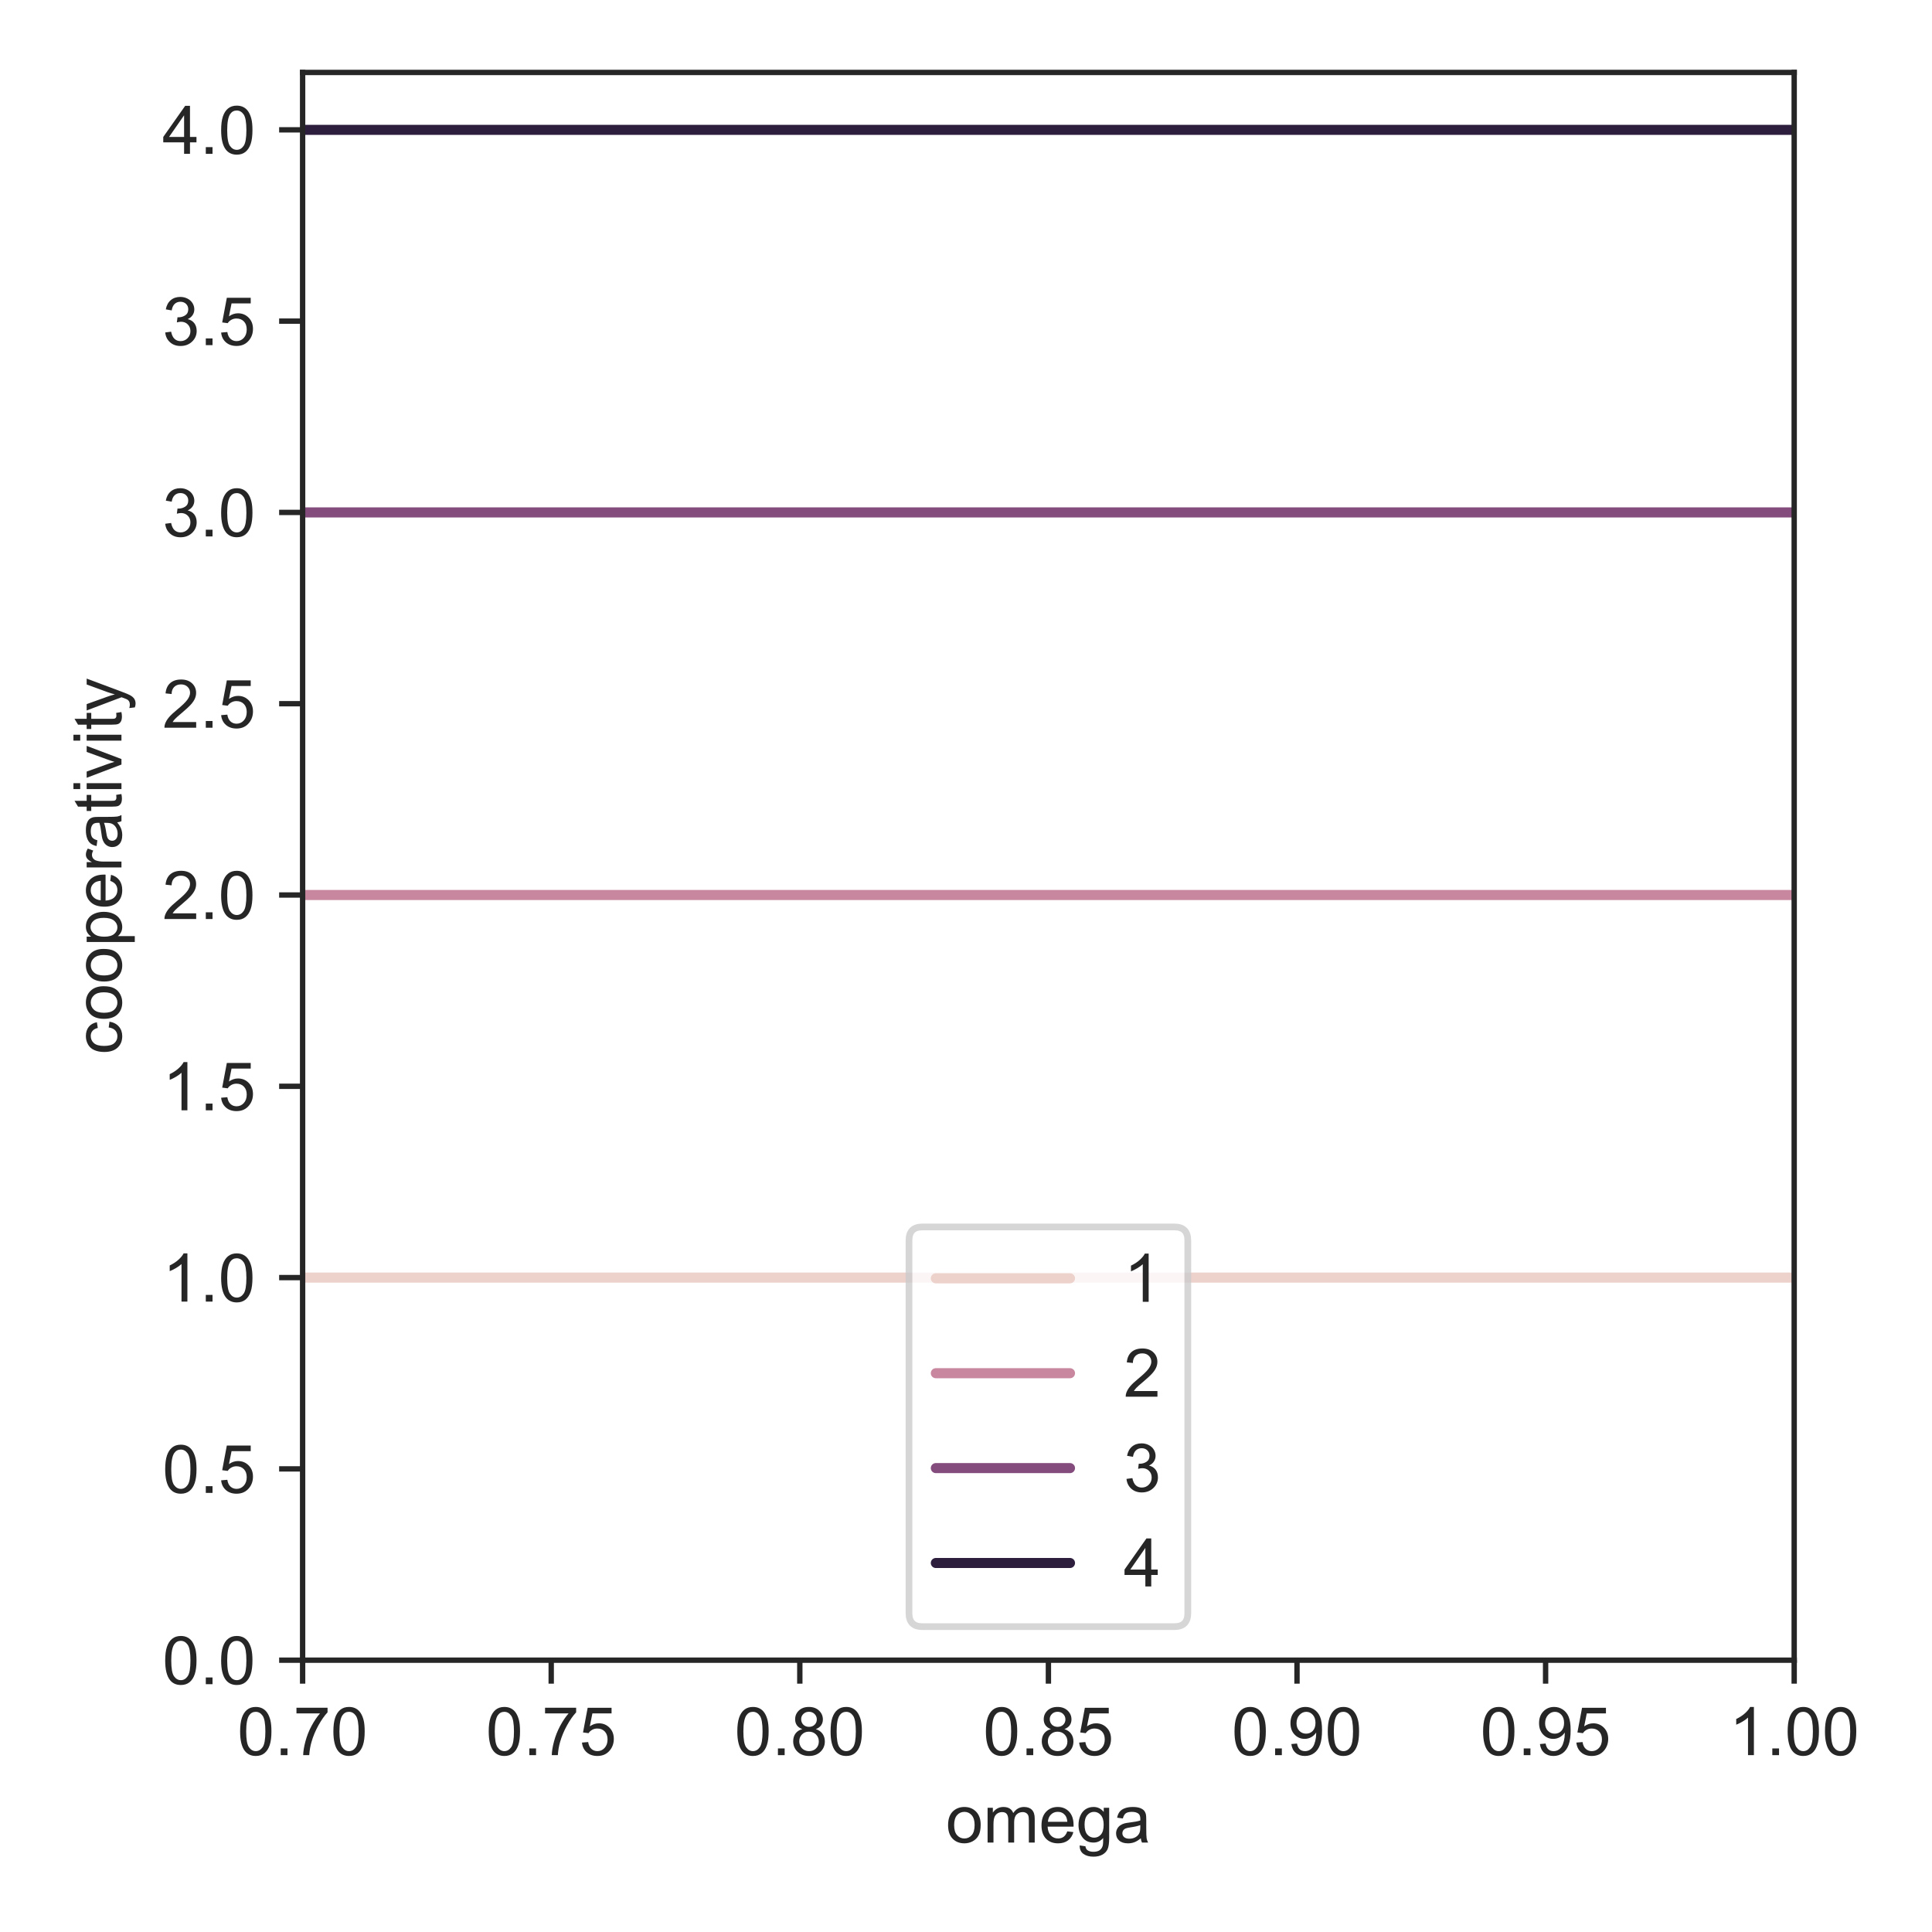
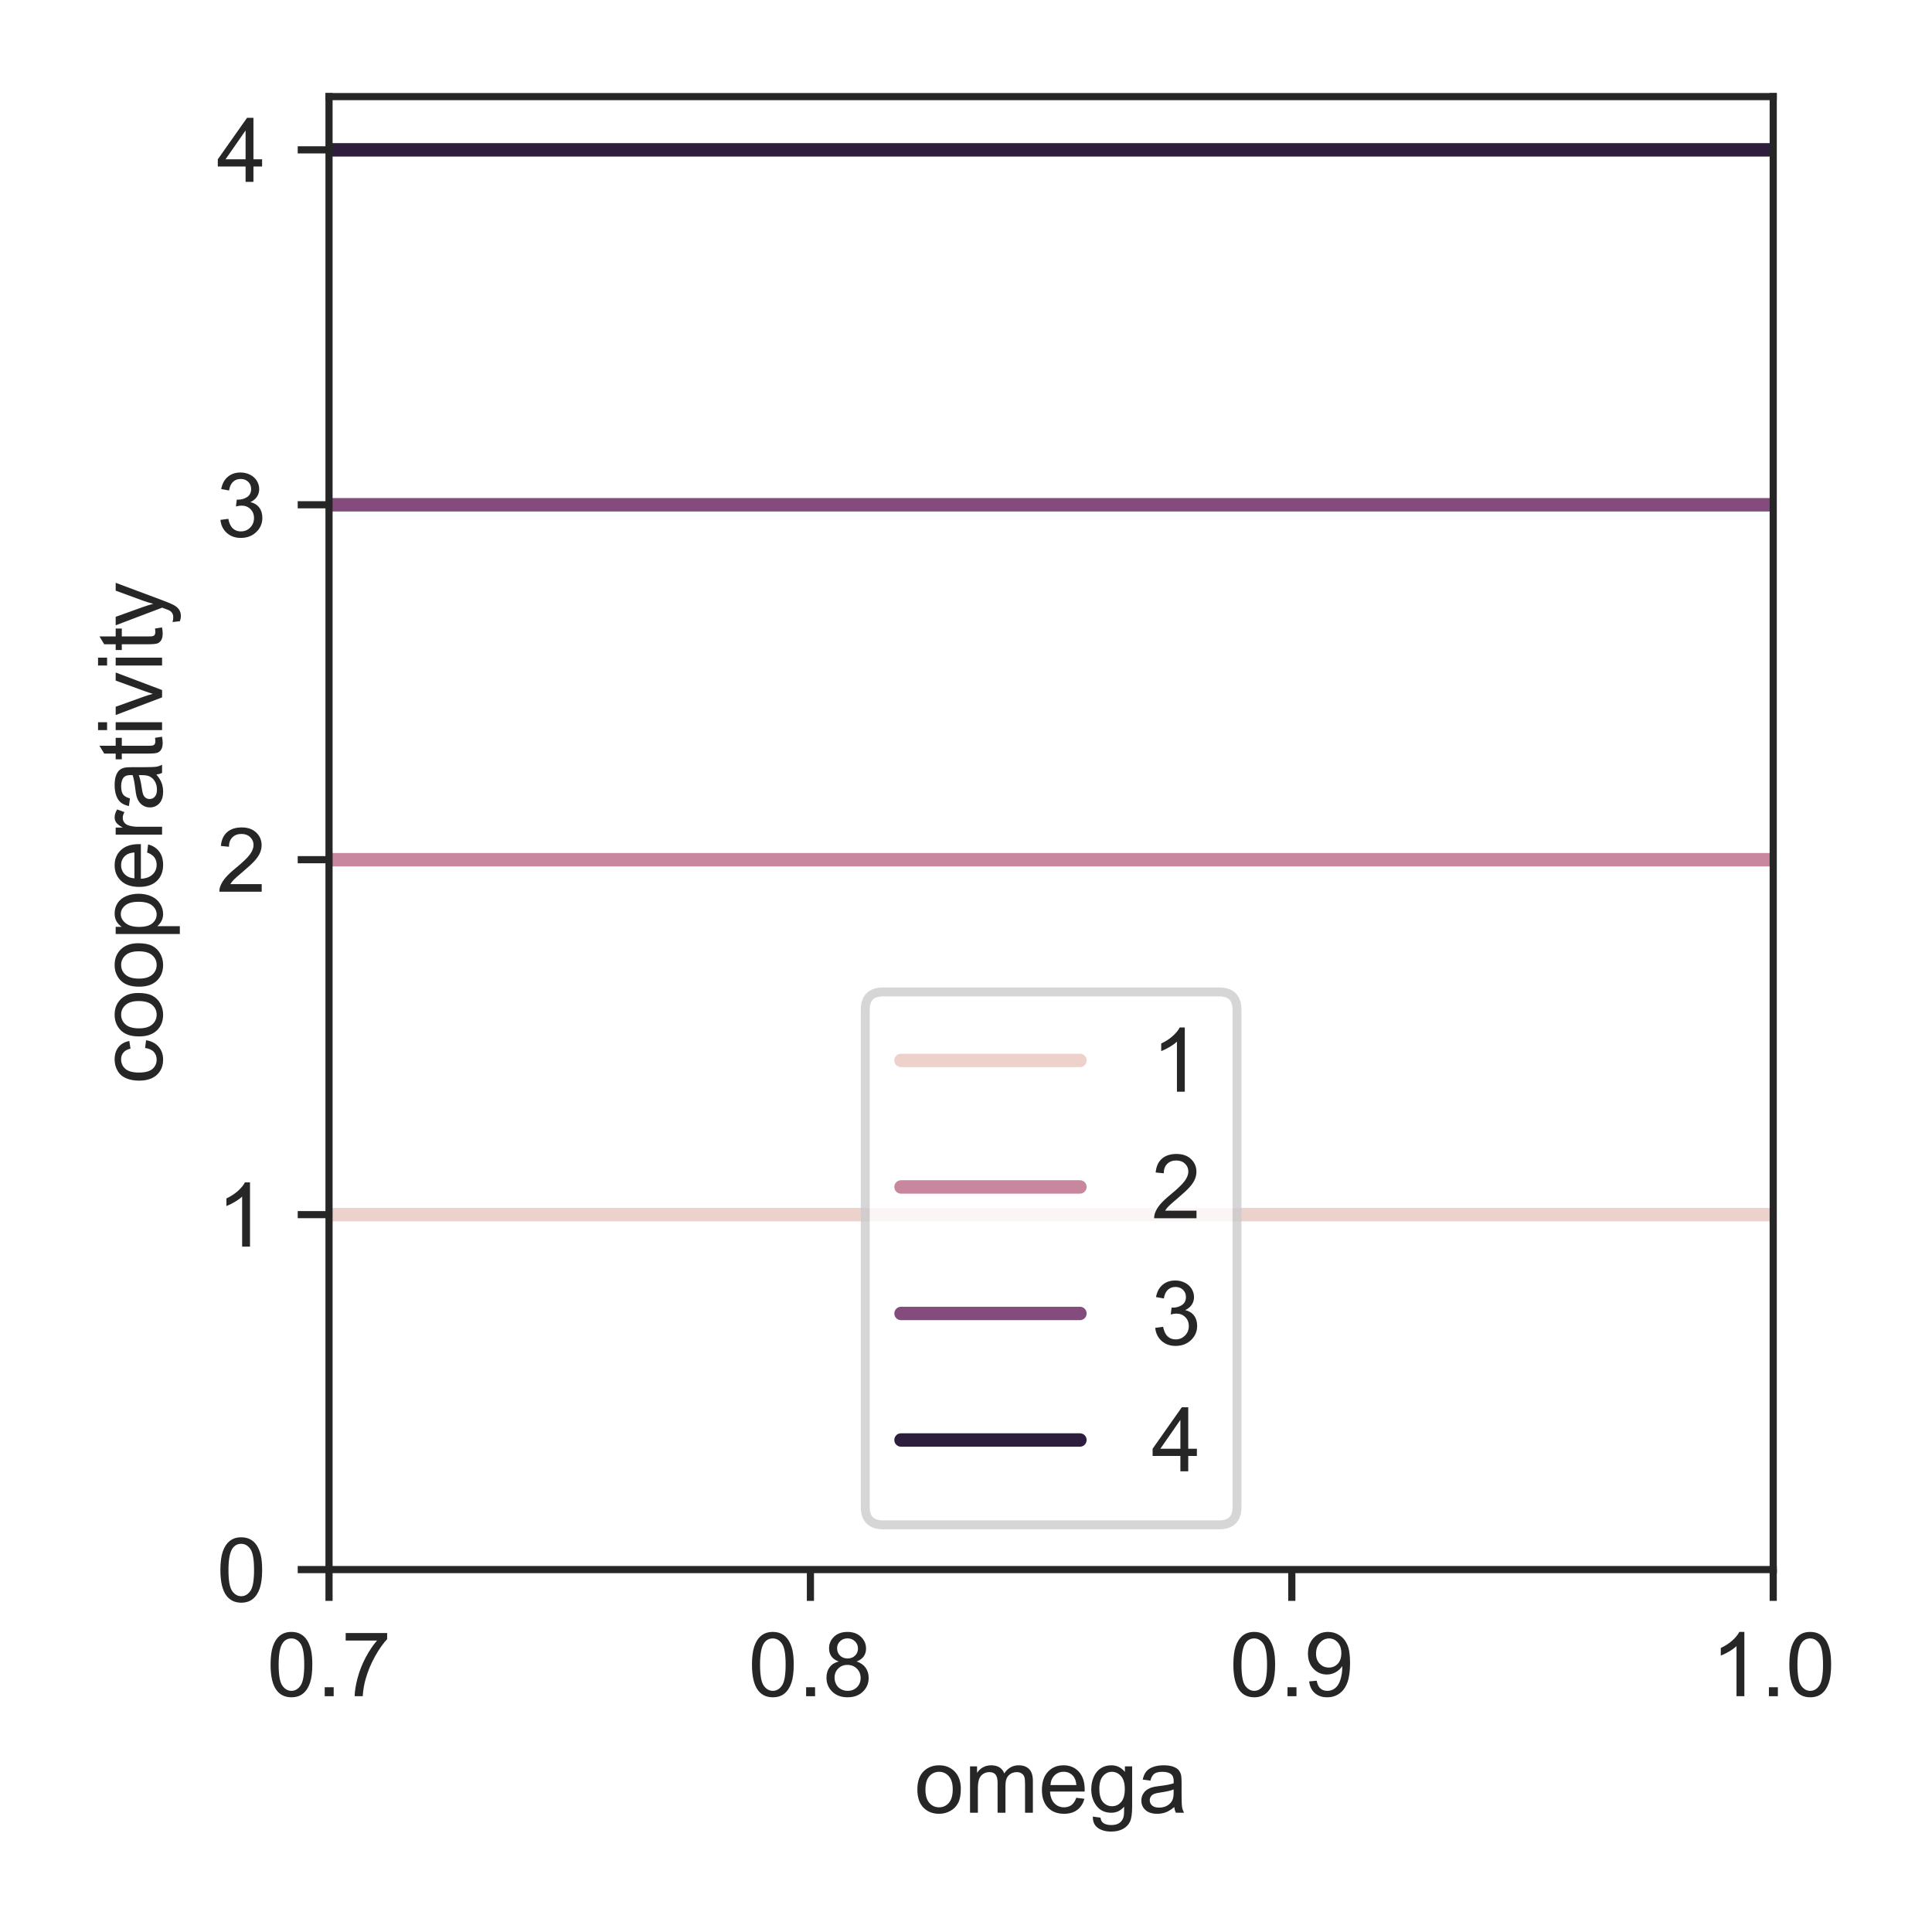
- <svg xmlns="http://www.w3.org/2000/svg" xmlns:xlink="http://www.w3.org/1999/xlink" width="288pt" height="288pt" viewBox="0 0 288 288" version="1.1">
+ <svg xmlns="http://www.w3.org/2000/svg" xmlns:xlink="http://www.w3.org/1999/xlink" width="216pt" height="216pt" viewBox="0 0 216 216" version="1.1">
  <defs>
    <style type="text/css">*{stroke-linejoin: round; stroke-linecap: butt}</style>
  </defs>
  <g id="figure_1">
    <g id="patch_1">
-       <path d="M 0 288  L 288 288  L 288 0  L 0 0  z " style="fill: #ffffff" />
+       <path d="M 0 216  L 216 216  L 216 0  L 0 0  z " style="fill: #ffffff" />
    </g>
    <g id="axes_1">
      <g id="patch_2">
-         <path d="M 45.11 247.48  L 267.457 247.48  L 267.457 10.8  L 45.11 10.8  z " style="fill: #ffffff" />
+         <path d="M 36.785 175.48  L 198.248 175.48  L 198.248 10.8  L 36.785 10.8  z " style="fill: #ffffff" />
      </g>
      <g id="matplotlib.axis_1">
        <g id="xtick_1">
          <g id="line2d_1">
            <defs>
-               <path id="mf41dd7c2b3" d="M 0 0  L 0 3.5  " style="stroke: #262626; stroke-width: 0.8" />
-             </defs>
-             <g>
-               <use xlink:href="#mf41dd7c2b3" x="45.11" y="247.48" style="fill: #262626; stroke: #262626; stroke-width: 0.8" />
+               <path id="m4bfae3a293" d="M 0 0  L 0 3.5  " style="stroke: #262626; stroke-width: 0.8" />
+             </defs>
+             <g>
+               <use xlink:href="#m4bfae3a293" x="36.785" y="175.48" style="fill: #262626; stroke: #262626; stroke-width: 0.8" />
            </g>
          </g>
          <g id="text_1">
-             <g style="fill: #262626" transform="translate(35.37953 261.6378)scale(0.1 -0.1)">
+             <g style="fill: #262626" transform="translate(29.835 189.6378)scale(0.1 -0.1)">
              <defs>
                <path id="ArialMT-30" d="M 266 2259  Q 266 3072 433 3567  Q 600 4063 929 4331  Q 1259 4600 1759 4600  Q 2128 4600 2406 4451  Q 2684 4303 2865 4023  Q 3047 3744 3150 3342  Q 3253 2941 3253 2259  Q 3253 1453 3087 958  Q 2922 463 2592 192  Q 2263 -78 1759 -78  Q 1097 -78 719 397  Q 266 969 266 2259  z M 844 2259  Q 844 1131 1108 757  Q 1372 384 1759 384  Q 2147 384 2411 759  Q 2675 1134 2675 2259  Q 2675 3391 2411 3762  Q 2147 4134 1753 4134  Q 1366 4134 1134 3806  Q 844 3388 844 2259  z " transform="scale(0.015625)" />
                <path id="ArialMT-2e" d="M 581 0  L 581 641  L 1222 641  L 1222 0  L 581 0  z " transform="scale(0.015625)" />
                <path id="ArialMT-37" d="M 303 3981  L 303 4522  L 3269 4522  L 3269 4084  Q 2831 3619 2401 2847  Q 1972 2075 1738 1259  Q 1569 684 1522 0  L 944 0  Q 953 541 1156 1306  Q 1359 2072 1739 2783  Q 2119 3494 2547 3981  L 303 3981  z " transform="scale(0.015625)" />
              </defs>
              <use xlink:href="#ArialMT-30" />
              <use xlink:href="#ArialMT-2e" x="55.615" />
              <use xlink:href="#ArialMT-37" x="83.398" />
-               <use xlink:href="#ArialMT-30" x="139.014" />
            </g>
          </g>
        </g>
        <g id="xtick_2">
          <g id="line2d_2">
            <g>
-               <use xlink:href="#mf41dd7c2b3" x="82.168" y="247.48" style="fill: #262626; stroke: #262626; stroke-width: 0.8" />
+               <use xlink:href="#m4bfae3a293" x="90.606" y="175.48" style="fill: #262626; stroke: #262626; stroke-width: 0.8" />
            </g>
          </g>
          <g id="text_2">
-             <g style="fill: #262626" transform="translate(72.43745 261.6378)scale(0.1 -0.1)">
-               <defs>
-                 <path id="ArialMT-35" d="M 266 1200  L 856 1250  Q 922 819 1161 601  Q 1400 384 1738 384  Q 2144 384 2425 690  Q 2706 997 2706 1503  Q 2706 1984 2436 2262  Q 2166 2541 1728 2541  Q 1456 2541 1237 2417  Q 1019 2294 894 2097  L 366 2166  L 809 4519  L 3088 4519  L 3088 3981  L 1259 3981  L 1013 2750  Q 1425 3038 1878 3038  Q 2478 3038 2890 2622  Q 3303 2206 3303 1553  Q 3303 931 2941 478  Q 2500 -78 1738 -78  Q 1113 -78 717 272  Q 322 622 266 1200  z " transform="scale(0.015625)" />
-               </defs>
-               <use xlink:href="#ArialMT-30" />
-               <use xlink:href="#ArialMT-2e" x="55.615" />
-               <use xlink:href="#ArialMT-37" x="83.398" />
-               <use xlink:href="#ArialMT-35" x="139.014" />
+             <g style="fill: #262626" transform="translate(83.65583 189.6378)scale(0.1 -0.1)">
+               <defs>
+                 <path id="ArialMT-38" d="M 1131 2484  Q 781 2613 612 2850  Q 444 3088 444 3419  Q 444 3919 803 4259  Q 1163 4600 1759 4600  Q 2359 4600 2725 4251  Q 3091 3903 3091 3403  Q 3091 3084 2923 2848  Q 2756 2613 2416 2484  Q 2838 2347 3058 2040  Q 3278 1734 3278 1309  Q 3278 722 2862 322  Q 2447 -78 1769 -78  Q 1091 -78 675 323  Q 259 725 259 1325  Q 259 1772 486 2073  Q 713 2375 1131 2484  z M 1019 3438  Q 1019 3113 1228 2906  Q 1438 2700 1772 2700  Q 2097 2700 2305 2904  Q 2513 3109 2513 3406  Q 2513 3716 2298 3927  Q 2084 4138 1766 4138  Q 1444 4138 1231 3931  Q 1019 3725 1019 3438  z M 838 1322  Q 838 1081 952 856  Q 1066 631 1291 507  Q 1516 384 1775 384  Q 2178 384 2440 643  Q 2703 903 2703 1303  Q 2703 1709 2433 1975  Q 2163 2241 1756 2241  Q 1359 2241 1098 1978  Q 838 1716 838 1322  z " transform="scale(0.015625)" />
+               </defs>
+               <use xlink:href="#ArialMT-30" />
+               <use xlink:href="#ArialMT-2e" x="55.615" />
+               <use xlink:href="#ArialMT-38" x="83.398" />
            </g>
          </g>
        </g>
        <g id="xtick_3">
          <g id="line2d_3">
            <g>
-               <use xlink:href="#mf41dd7c2b3" x="119.226" y="247.48" style="fill: #262626; stroke: #262626; stroke-width: 0.8" />
+               <use xlink:href="#m4bfae3a293" x="144.427" y="175.48" style="fill: #262626; stroke: #262626; stroke-width: 0.8" />
            </g>
          </g>
          <g id="text_3">
-             <g style="fill: #262626" transform="translate(109.4954 261.6378)scale(0.1 -0.1)">
-               <defs>
-                 <path id="ArialMT-38" d="M 1131 2484  Q 781 2613 612 2850  Q 444 3088 444 3419  Q 444 3919 803 4259  Q 1163 4600 1759 4600  Q 2359 4600 2725 4251  Q 3091 3903 3091 3403  Q 3091 3084 2923 2848  Q 2756 2613 2416 2484  Q 2838 2347 3058 2040  Q 3278 1734 3278 1309  Q 3278 722 2862 322  Q 2447 -78 1769 -78  Q 1091 -78 675 323  Q 259 725 259 1325  Q 259 1772 486 2073  Q 713 2375 1131 2484  z M 1019 3438  Q 1019 3113 1228 2906  Q 1438 2700 1772 2700  Q 2097 2700 2305 2904  Q 2513 3109 2513 3406  Q 2513 3716 2298 3927  Q 2084 4138 1766 4138  Q 1444 4138 1231 3931  Q 1019 3725 1019 3438  z M 838 1322  Q 838 1081 952 856  Q 1066 631 1291 507  Q 1516 384 1775 384  Q 2178 384 2440 643  Q 2703 903 2703 1303  Q 2703 1709 2433 1975  Q 2163 2241 1756 2241  Q 1359 2241 1098 1978  Q 838 1716 838 1322  z " transform="scale(0.015625)" />
-               </defs>
-               <use xlink:href="#ArialMT-30" />
-               <use xlink:href="#ArialMT-2e" x="55.615" />
-               <use xlink:href="#ArialMT-38" x="83.398" />
-               <use xlink:href="#ArialMT-30" x="139.014" />
+             <g style="fill: #262626" transform="translate(137.4767 189.6378)scale(0.1 -0.1)">
+               <defs>
+                 <path id="ArialMT-39" d="M 350 1059  L 891 1109  Q 959 728 1153 556  Q 1347 384 1650 384  Q 1909 384 2104 503  Q 2300 622 2425 820  Q 2550 1019 2634 1356  Q 2719 1694 2719 2044  Q 2719 2081 2716 2156  Q 2547 1888 2255 1720  Q 1963 1553 1622 1553  Q 1053 1553 659 1965  Q 266 2378 266 3053  Q 266 3750 677 4175  Q 1088 4600 1706 4600  Q 2153 4600 2523 4359  Q 2894 4119 3086 3673  Q 3278 3228 3278 2384  Q 3278 1506 3087 986  Q 2897 466 2520 194  Q 2144 -78 1638 -78  Q 1100 -78 759 220  Q 419 519 350 1059  z M 2653 3081  Q 2653 3566 2395 3850  Q 2138 4134 1775 4134  Q 1400 4134 1122 3828  Q 844 3522 844 3034  Q 844 2597 1108 2323  Q 1372 2050 1759 2050  Q 2150 2050 2401 2323  Q 2653 2597 2653 3081  z " transform="scale(0.015625)" />
+               </defs>
+               <use xlink:href="#ArialMT-30" />
+               <use xlink:href="#ArialMT-2e" x="55.615" />
+               <use xlink:href="#ArialMT-39" x="83.398" />
            </g>
          </g>
        </g>
        <g id="xtick_4">
          <g id="line2d_4">
            <g>
-               <use xlink:href="#mf41dd7c2b3" x="156.284" y="247.48" style="fill: #262626; stroke: #262626; stroke-width: 0.8" />
+               <use xlink:href="#m4bfae3a293" x="198.248" y="175.48" style="fill: #262626; stroke: #262626; stroke-width: 0.8" />
            </g>
          </g>
          <g id="text_4">
-             <g style="fill: #262626" transform="translate(146.5533 261.6378)scale(0.1 -0.1)">
-               <use xlink:href="#ArialMT-30" />
-               <use xlink:href="#ArialMT-2e" x="55.615" />
-               <use xlink:href="#ArialMT-38" x="83.398" />
-               <use xlink:href="#ArialMT-35" x="139.014" />
-             </g>
-           </g>
-         </g>
-         <g id="xtick_5">
-           <g id="line2d_5">
-             <g>
-               <use xlink:href="#mf41dd7c2b3" x="193.342" y="247.48" style="fill: #262626; stroke: #262626; stroke-width: 0.8" />
-             </g>
-           </g>
-           <g id="text_5">
-             <g style="fill: #262626" transform="translate(183.6112 261.6378)scale(0.1 -0.1)">
-               <defs>
-                 <path id="ArialMT-39" d="M 350 1059  L 891 1109  Q 959 728 1153 556  Q 1347 384 1650 384  Q 1909 384 2104 503  Q 2300 622 2425 820  Q 2550 1019 2634 1356  Q 2719 1694 2719 2044  Q 2719 2081 2716 2156  Q 2547 1888 2255 1720  Q 1963 1553 1622 1553  Q 1053 1553 659 1965  Q 266 2378 266 3053  Q 266 3750 677 4175  Q 1088 4600 1706 4600  Q 2153 4600 2523 4359  Q 2894 4119 3086 3673  Q 3278 3228 3278 2384  Q 3278 1506 3087 986  Q 2897 466 2520 194  Q 2144 -78 1638 -78  Q 1100 -78 759 220  Q 419 519 350 1059  z M 2653 3081  Q 2653 3566 2395 3850  Q 2138 4134 1775 4134  Q 1400 4134 1122 3828  Q 844 3522 844 3034  Q 844 2597 1108 2323  Q 1372 2050 1759 2050  Q 2150 2050 2401 2323  Q 2653 2597 2653 3081  z " transform="scale(0.015625)" />
-               </defs>
-               <use xlink:href="#ArialMT-30" />
-               <use xlink:href="#ArialMT-2e" x="55.615" />
-               <use xlink:href="#ArialMT-39" x="83.398" />
-               <use xlink:href="#ArialMT-30" x="139.014" />
-             </g>
-           </g>
-         </g>
-         <g id="xtick_6">
-           <g id="line2d_6">
-             <g>
-               <use xlink:href="#mf41dd7c2b3" x="230.4" y="247.48" style="fill: #262626; stroke: #262626; stroke-width: 0.8" />
-             </g>
-           </g>
-           <g id="text_6">
-             <g style="fill: #262626" transform="translate(220.6691 261.6378)scale(0.1 -0.1)">
-               <use xlink:href="#ArialMT-30" />
-               <use xlink:href="#ArialMT-2e" x="55.615" />
-               <use xlink:href="#ArialMT-39" x="83.398" />
-               <use xlink:href="#ArialMT-35" x="139.014" />
-             </g>
-           </g>
-         </g>
-         <g id="xtick_7">
-           <g id="line2d_7">
-             <g>
-               <use xlink:href="#mf41dd7c2b3" x="267.457" y="247.48" style="fill: #262626; stroke: #262626; stroke-width: 0.8" />
-             </g>
-           </g>
-           <g id="text_7">
-             <g style="fill: #262626" transform="translate(257.727 261.6378)scale(0.1 -0.1)">
+             <g style="fill: #262626" transform="translate(191.2975 189.6378)scale(0.1 -0.1)">
              <defs>
                <path id="ArialMT-31" d="M 2384 0  L 1822 0  L 1822 3584  Q 1619 3391 1289 3197  Q 959 3003 697 2906  L 697 3450  Q 1169 3672 1522 3987  Q 1875 4303 2022 4600  L 2384 4600  L 2384 0  z " transform="scale(0.015625)" />
              </defs>
              <use xlink:href="#ArialMT-31" />
              <use xlink:href="#ArialMT-2e" x="55.615" />
              <use xlink:href="#ArialMT-30" x="83.398" />
-               <use xlink:href="#ArialMT-30" x="139.014" />
-             </g>
-           </g>
-         </g>
-         <g id="text_8">
-           <g style="fill: #262626" transform="translate(140.997 274.6659)scale(0.1 -0.1)">
+             </g>
+           </g>
+         </g>
+         <g id="text_5">
+           <g style="fill: #262626" transform="translate(102.2295 202.6659)scale(0.1 -0.1)">
            <defs>
              <path id="ArialMT-6f" d="M 213 1659  Q 213 2581 725 3025  Q 1153 3394 1769 3394  Q 2453 3394 2887 2945  Q 3322 2497 3322 1706  Q 3322 1066 3130 698  Q 2938 331 2570 128  Q 2203 -75 1769 -75  Q 1072 -75 642 372  Q 213 819 213 1659  z M 791 1659  Q 791 1022 1069 705  Q 1347 388 1769 388  Q 2188 388 2466 706  Q 2744 1025 2744 1678  Q 2744 2294 2464 2611  Q 2184 2928 1769 2928  Q 1347 2928 1069 2612  Q 791 2297 791 1659  z " transform="scale(0.015625)" />
              <path id="ArialMT-6d" d="M 422 0  L 422 3319  L 925 3319  L 925 2853  Q 1081 3097 1340 3245  Q 1600 3394 1931 3394  Q 2300 3394 2536 3241  Q 2772 3088 2869 2813  Q 3263 3394 3894 3394  Q 4388 3394 4653 3120  Q 4919 2847 4919 2278  L 4919 0  L 4359 0  L 4359 2091  Q 4359 2428 4304 2576  Q 4250 2725 4106 2815  Q 3963 2906 3769 2906  Q 3419 2906 3187 2673  Q 2956 2441 2956 1928  L 2956 0  L 2394 0  L 2394 2156  Q 2394 2531 2256 2718  Q 2119 2906 1806 2906  Q 1569 2906 1367 2781  Q 1166 2656 1075 2415  Q 984 2175 984 1722  L 984 0  L 422 0  z " transform="scale(0.015625)" />
              <path id="ArialMT-65" d="M 2694 1069  L 3275 997  Q 3138 488 2766 206  Q 2394 -75 1816 -75  Q 1088 -75 661 373  Q 234 822 234 1631  Q 234 2469 665 2931  Q 1097 3394 1784 3394  Q 2450 3394 2872 2941  Q 3294 2488 3294 1666  Q 3294 1616 3291 1516  L 816 1516  Q 847 969 1125 678  Q 1403 388 1819 388  Q 2128 388 2347 550  Q 2566 713 2694 1069  z M 847 1978  L 2700 1978  Q 2663 2397 2488 2606  Q 2219 2931 1791 2931  Q 1403 2931 1139 2672  Q 875 2413 847 1978  z " transform="scale(0.015625)" />
              <path id="ArialMT-67" d="M 319 -275  L 866 -356  Q 900 -609 1056 -725  Q 1266 -881 1628 -881  Q 2019 -881 2231 -725  Q 2444 -569 2519 -288  Q 2563 -116 2559 434  Q 2191 0 1641 0  Q 956 0 581 494  Q 206 988 206 1678  Q 206 2153 378 2554  Q 550 2956 876 3175  Q 1203 3394 1644 3394  Q 2231 3394 2613 2919  L 2613 3319  L 3131 3319  L 3131 450  Q 3131 -325 2973 -648  Q 2816 -972 2473 -1159  Q 2131 -1347 1631 -1347  Q 1038 -1347 672 -1080  Q 306 -813 319 -275  z M 784 1719  Q 784 1066 1043 766  Q 1303 466 1694 466  Q 2081 466 2343 764  Q 2606 1063 2606 1700  Q 2606 2309 2336 2618  Q 2066 2928 1684 2928  Q 1309 2928 1046 2623  Q 784 2319 784 1719  z " transform="scale(0.015625)" />
              <path id="ArialMT-61" d="M 2588 409  Q 2275 144 1986 34  Q 1697 -75 1366 -75  Q 819 -75 525 192  Q 231 459 231 875  Q 231 1119 342 1320  Q 453 1522 633 1644  Q 813 1766 1038 1828  Q 1203 1872 1538 1913  Q 2219 1994 2541 2106  Q 2544 2222 2544 2253  Q 2544 2597 2384 2738  Q 2169 2928 1744 2928  Q 1347 2928 1158 2789  Q 969 2650 878 2297  L 328 2372  Q 403 2725 575 2942  Q 747 3159 1072 3276  Q 1397 3394 1825 3394  Q 2250 3394 2515 3294  Q 2781 3194 2906 3042  Q 3031 2891 3081 2659  Q 3109 2516 3109 2141  L 3109 1391  Q 3109 606 3145 398  Q 3181 191 3288 0  L 2700 0  Q 2613 175 2588 409  z M 2541 1666  Q 2234 1541 1622 1453  Q 1275 1403 1131 1340  Q 988 1278 909 1158  Q 831 1038 831 891  Q 831 666 1001 516  Q 1172 366 1500 366  Q 1825 366 2078 508  Q 2331 650 2450 897  Q 2541 1088 2541 1459  L 2541 1666  z " transform="scale(0.015625)" />
            </defs>
            <use xlink:href="#ArialMT-6f" />
            <use xlink:href="#ArialMT-6d" x="55.615" />
            <use xlink:href="#ArialMT-65" x="138.916" />
            <use xlink:href="#ArialMT-67" x="194.531" />
            <use xlink:href="#ArialMT-61" x="250.146" />
          </g>
        </g>
      </g>
      <g id="matplotlib.axis_2">
        <g id="ytick_1">
+           <g id="line2d_5">
+             <defs>
+               <path id="mbd971b0c2e" d="M 0 0  L -3.5 0  " style="stroke: #262626; stroke-width: 0.8" />
+             </defs>
+             <g>
+               <use xlink:href="#mbd971b0c2e" x="36.785" y="175.48" style="fill: #262626; stroke: #262626; stroke-width: 0.8" />
+             </g>
+           </g>
+           <g id="text_6">
+             <g style="fill: #262626" transform="translate(24.22406 179.0589)scale(0.1 -0.1)">
+               <use xlink:href="#ArialMT-30" />
+             </g>
+           </g>
+         </g>
+         <g id="ytick_2">
+           <g id="line2d_6">
+             <g>
+               <use xlink:href="#mbd971b0c2e" x="36.785" y="135.798" style="fill: #262626; stroke: #262626; stroke-width: 0.8" />
+             </g>
+           </g>
+           <g id="text_7">
+             <g style="fill: #262626" transform="translate(24.22406 139.377)scale(0.1 -0.1)">
+               <use xlink:href="#ArialMT-31" />
+             </g>
+           </g>
+         </g>
+         <g id="ytick_3">
+           <g id="line2d_7">
+             <g>
+               <use xlink:href="#mbd971b0c2e" x="36.785" y="96.116" style="fill: #262626; stroke: #262626; stroke-width: 0.8" />
+             </g>
+           </g>
+           <g id="text_8">
+             <g style="fill: #262626" transform="translate(24.22406 99.69505)scale(0.1 -0.1)">
+               <defs>
+                 <path id="ArialMT-32" d="M 3222 541  L 3222 0  L 194 0  Q 188 203 259 391  Q 375 700 629 1000  Q 884 1300 1366 1694  Q 2113 2306 2375 2664  Q 2638 3022 2638 3341  Q 2638 3675 2398 3904  Q 2159 4134 1775 4134  Q 1369 4134 1125 3890  Q 881 3647 878 3216  L 300 3275  Q 359 3922 746 4261  Q 1134 4600 1788 4600  Q 2447 4600 2831 4234  Q 3216 3869 3216 3328  Q 3216 3053 3103 2787  Q 2991 2522 2730 2228  Q 2469 1934 1863 1422  Q 1356 997 1212 845  Q 1069 694 975 541  L 3222 541  z " transform="scale(0.015625)" />
+               </defs>
+               <use xlink:href="#ArialMT-32" />
+             </g>
+           </g>
+         </g>
+         <g id="ytick_4">
          <g id="line2d_8">
-             <defs>
-               <path id="m5d4f4ad711" d="M 0 0  L -3.5 0  " style="stroke: #262626; stroke-width: 0.8" />
-             </defs>
-             <g>
-               <use xlink:href="#m5d4f4ad711" x="45.11" y="247.48" style="fill: #262626; stroke: #262626; stroke-width: 0.8" />
+             <g>
+               <use xlink:href="#mbd971b0c2e" x="36.785" y="56.434" style="fill: #262626; stroke: #262626; stroke-width: 0.8" />
            </g>
          </g>
          <g id="text_9">
-             <g style="fill: #262626" transform="translate(24.21 251.0589)scale(0.1 -0.1)">
-               <use xlink:href="#ArialMT-30" />
-               <use xlink:href="#ArialMT-2e" x="55.615" />
-               <use xlink:href="#ArialMT-30" x="83.398" />
-             </g>
-           </g>
-         </g>
-         <g id="ytick_2">
+             <g style="fill: #262626" transform="translate(24.22406 60.01312)scale(0.1 -0.1)">
+               <defs>
+                 <path id="ArialMT-33" d="M 269 1209  L 831 1284  Q 928 806 1161 595  Q 1394 384 1728 384  Q 2125 384 2398 659  Q 2672 934 2672 1341  Q 2672 1728 2419 1979  Q 2166 2231 1775 2231  Q 1616 2231 1378 2169  L 1441 2663  Q 1497 2656 1531 2656  Q 1891 2656 2178 2843  Q 2466 3031 2466 3422  Q 2466 3731 2256 3934  Q 2047 4138 1716 4138  Q 1388 4138 1169 3931  Q 950 3725 888 3313  L 325 3413  Q 428 3978 793 4289  Q 1159 4600 1703 4600  Q 2078 4600 2393 4439  Q 2709 4278 2876 4000  Q 3044 3722 3044 3409  Q 3044 3113 2884 2869  Q 2725 2625 2413 2481  Q 2819 2388 3044 2092  Q 3269 1797 3269 1353  Q 3269 753 2831 336  Q 2394 -81 1725 -81  Q 1122 -81 723 278  Q 325 638 269 1209  z " transform="scale(0.015625)" />
+               </defs>
+               <use xlink:href="#ArialMT-33" />
+             </g>
+           </g>
+         </g>
+         <g id="ytick_5">
          <g id="line2d_9">
            <g>
-               <use xlink:href="#m5d4f4ad711" x="45.11" y="218.964" style="fill: #262626; stroke: #262626; stroke-width: 0.8" />
+               <use xlink:href="#mbd971b0c2e" x="36.785" y="16.752" style="fill: #262626; stroke: #262626; stroke-width: 0.8" />
            </g>
          </g>
          <g id="text_10">
-             <g style="fill: #262626" transform="translate(24.21 222.5432)scale(0.1 -0.1)">
-               <use xlink:href="#ArialMT-30" />
-               <use xlink:href="#ArialMT-2e" x="55.615" />
-               <use xlink:href="#ArialMT-35" x="83.398" />
-             </g>
-           </g>
-         </g>
-         <g id="ytick_3">
-           <g id="line2d_10">
-             <g>
-               <use xlink:href="#m5d4f4ad711" x="45.11" y="190.449" style="fill: #262626; stroke: #262626; stroke-width: 0.8" />
-             </g>
-           </g>
-           <g id="text_11">
-             <g style="fill: #262626" transform="translate(24.21 194.0276)scale(0.1 -0.1)">
-               <use xlink:href="#ArialMT-31" />
-               <use xlink:href="#ArialMT-2e" x="55.615" />
-               <use xlink:href="#ArialMT-30" x="83.398" />
-             </g>
-           </g>
-         </g>
-         <g id="ytick_4">
-           <g id="line2d_11">
-             <g>
-               <use xlink:href="#m5d4f4ad711" x="45.11" y="161.933" style="fill: #262626; stroke: #262626; stroke-width: 0.8" />
-             </g>
-           </g>
-           <g id="text_12">
-             <g style="fill: #262626" transform="translate(24.21 165.5119)scale(0.1 -0.1)">
-               <use xlink:href="#ArialMT-31" />
-               <use xlink:href="#ArialMT-2e" x="55.615" />
-               <use xlink:href="#ArialMT-35" x="83.398" />
-             </g>
-           </g>
-         </g>
-         <g id="ytick_5">
-           <g id="line2d_12">
-             <g>
-               <use xlink:href="#m5d4f4ad711" x="45.11" y="133.417" style="fill: #262626; stroke: #262626; stroke-width: 0.8" />
-             </g>
-           </g>
-           <g id="text_13">
-             <g style="fill: #262626" transform="translate(24.21 136.9963)scale(0.1 -0.1)">
-               <defs>
-                 <path id="ArialMT-32" d="M 3222 541  L 3222 0  L 194 0  Q 188 203 259 391  Q 375 700 629 1000  Q 884 1300 1366 1694  Q 2113 2306 2375 2664  Q 2638 3022 2638 3341  Q 2638 3675 2398 3904  Q 2159 4134 1775 4134  Q 1369 4134 1125 3890  Q 881 3647 878 3216  L 300 3275  Q 359 3922 746 4261  Q 1134 4600 1788 4600  Q 2447 4600 2831 4234  Q 3216 3869 3216 3328  Q 3216 3053 3103 2787  Q 2991 2522 2730 2228  Q 2469 1934 1863 1422  Q 1356 997 1212 845  Q 1069 694 975 541  L 3222 541  z " transform="scale(0.015625)" />
-               </defs>
-               <use xlink:href="#ArialMT-32" />
-               <use xlink:href="#ArialMT-2e" x="55.615" />
-               <use xlink:href="#ArialMT-30" x="83.398" />
-             </g>
-           </g>
-         </g>
-         <g id="ytick_6">
-           <g id="line2d_13">
-             <g>
-               <use xlink:href="#m5d4f4ad711" x="45.11" y="104.902" style="fill: #262626; stroke: #262626; stroke-width: 0.8" />
-             </g>
-           </g>
-           <g id="text_14">
-             <g style="fill: #262626" transform="translate(24.21 108.4806)scale(0.1 -0.1)">
-               <use xlink:href="#ArialMT-32" />
-               <use xlink:href="#ArialMT-2e" x="55.615" />
-               <use xlink:href="#ArialMT-35" x="83.398" />
-             </g>
-           </g>
-         </g>
-         <g id="ytick_7">
-           <g id="line2d_14">
-             <g>
-               <use xlink:href="#m5d4f4ad711" x="45.11" y="76.386" style="fill: #262626; stroke: #262626; stroke-width: 0.8" />
-             </g>
-           </g>
-           <g id="text_15">
-             <g style="fill: #262626" transform="translate(24.21 79.96493)scale(0.1 -0.1)">
-               <defs>
-                 <path id="ArialMT-33" d="M 269 1209  L 831 1284  Q 928 806 1161 595  Q 1394 384 1728 384  Q 2125 384 2398 659  Q 2672 934 2672 1341  Q 2672 1728 2419 1979  Q 2166 2231 1775 2231  Q 1616 2231 1378 2169  L 1441 2663  Q 1497 2656 1531 2656  Q 1891 2656 2178 2843  Q 2466 3031 2466 3422  Q 2466 3731 2256 3934  Q 2047 4138 1716 4138  Q 1388 4138 1169 3931  Q 950 3725 888 3313  L 325 3413  Q 428 3978 793 4289  Q 1159 4600 1703 4600  Q 2078 4600 2393 4439  Q 2709 4278 2876 4000  Q 3044 3722 3044 3409  Q 3044 3113 2884 2869  Q 2725 2625 2413 2481  Q 2819 2388 3044 2092  Q 3269 1797 3269 1353  Q 3269 753 2831 336  Q 2394 -81 1725 -81  Q 1122 -81 723 278  Q 325 638 269 1209  z " transform="scale(0.015625)" />
-               </defs>
-               <use xlink:href="#ArialMT-33" />
-               <use xlink:href="#ArialMT-2e" x="55.615" />
-               <use xlink:href="#ArialMT-30" x="83.398" />
-             </g>
-           </g>
-         </g>
-         <g id="ytick_8">
-           <g id="line2d_15">
-             <g>
-               <use xlink:href="#m5d4f4ad711" x="45.11" y="47.87" style="fill: #262626; stroke: #262626; stroke-width: 0.8" />
-             </g>
-           </g>
-           <g id="text_16">
-             <g style="fill: #262626" transform="translate(24.21 51.44927)scale(0.1 -0.1)">
-               <use xlink:href="#ArialMT-33" />
-               <use xlink:href="#ArialMT-2e" x="55.615" />
-               <use xlink:href="#ArialMT-35" x="83.398" />
-             </g>
-           </g>
-         </g>
-         <g id="ytick_9">
-           <g id="line2d_16">
-             <g>
-               <use xlink:href="#m5d4f4ad711" x="45.11" y="19.355" style="fill: #262626; stroke: #262626; stroke-width: 0.8" />
-             </g>
-           </g>
-           <g id="text_17">
-             <g style="fill: #262626" transform="translate(24.21 22.93361)scale(0.1 -0.1)">
+             <g style="fill: #262626" transform="translate(24.22406 20.3312)scale(0.1 -0.1)">
              <defs>
                <path id="ArialMT-34" d="M 2069 0  L 2069 1097  L 81 1097  L 81 1613  L 2172 4581  L 2631 4581  L 2631 1613  L 3250 1613  L 3250 1097  L 2631 1097  L 2631 0  L 2069 0  z M 2069 1613  L 2069 3678  L 634 1613  L 2069 1613  z " transform="scale(0.015625)" />
              </defs>
              <use xlink:href="#ArialMT-34" />
-               <use xlink:href="#ArialMT-2e" x="55.615" />
-               <use xlink:href="#ArialMT-30" x="83.398" />
-             </g>
-           </g>
-         </g>
-         <g id="text_18">
-           <g style="fill: #262626" transform="translate(18.10531 157.2072)rotate(-90)scale(0.1 -0.1)">
+             </g>
+           </g>
+         </g>
+         <g id="text_11">
+           <g style="fill: #262626" transform="translate(18.11938 121.2072)rotate(-90)scale(0.1 -0.1)">
            <defs>
              <path id="ArialMT-63" d="M 2588 1216  L 3141 1144  Q 3050 572 2676 248  Q 2303 -75 1759 -75  Q 1078 -75 664 370  Q 250 816 250 1647  Q 250 2184 428 2587  Q 606 2991 970 3192  Q 1334 3394 1763 3394  Q 2303 3394 2647 3120  Q 2991 2847 3088 2344  L 2541 2259  Q 2463 2594 2264 2762  Q 2066 2931 1784 2931  Q 1359 2931 1093 2626  Q 828 2322 828 1663  Q 828 994 1084 691  Q 1341 388 1753 388  Q 2084 388 2306 591  Q 2528 794 2588 1216  z " transform="scale(0.015625)" />
              <path id="ArialMT-70" d="M 422 -1272  L 422 3319  L 934 3319  L 934 2888  Q 1116 3141 1344 3267  Q 1572 3394 1897 3394  Q 2322 3394 2647 3175  Q 2972 2956 3137 2557  Q 3303 2159 3303 1684  Q 3303 1175 3120 767  Q 2938 359 2589 142  Q 2241 -75 1856 -75  Q 1575 -75 1351 44  Q 1128 163 984 344  L 984 -1272  L 422 -1272  z M 931 1641  Q 931 1000 1190 694  Q 1450 388 1819 388  Q 2194 388 2461 705  Q 2728 1022 2728 1688  Q 2728 2322 2467 2637  Q 2206 2953 1844 2953  Q 1484 2953 1207 2617  Q 931 2281 931 1641  z " transform="scale(0.015625)" />
              <path id="ArialMT-72" d="M 416 0  L 416 3319  L 922 3319  L 922 2816  Q 1116 3169 1280 3281  Q 1444 3394 1641 3394  Q 1925 3394 2219 3213  L 2025 2691  Q 1819 2813 1613 2813  Q 1428 2813 1281 2702  Q 1134 2591 1072 2394  Q 978 2094 978 1738  L 978 0  L 416 0  z " transform="scale(0.015625)" />
              <path id="ArialMT-74" d="M 1650 503  L 1731 6  Q 1494 -44 1306 -44  Q 1000 -44 831 53  Q 663 150 594 308  Q 525 466 525 972  L 525 2881  L 113 2881  L 113 3319  L 525 3319  L 525 4141  L 1084 4478  L 1084 3319  L 1650 3319  L 1650 2881  L 1084 2881  L 1084 941  Q 1084 700 1114 631  Q 1144 563 1211 522  Q 1278 481 1403 481  Q 1497 481 1650 503  z " transform="scale(0.015625)" />
              <path id="ArialMT-69" d="M 425 3934  L 425 4581  L 988 4581  L 988 3934  L 425 3934  z M 425 0  L 425 3319  L 988 3319  L 988 0  L 425 0  z " transform="scale(0.015625)" />
              <path id="ArialMT-76" d="M 1344 0  L 81 3319  L 675 3319  L 1388 1331  Q 1503 1009 1600 663  Q 1675 925 1809 1294  L 2547 3319  L 3125 3319  L 1869 0  L 1344 0  z " transform="scale(0.015625)" />
              <path id="ArialMT-79" d="M 397 -1278  L 334 -750  Q 519 -800 656 -800  Q 844 -800 956 -737  Q 1069 -675 1141 -563  Q 1194 -478 1313 -144  Q 1328 -97 1363 -6  L 103 3319  L 709 3319  L 1400 1397  Q 1534 1031 1641 628  Q 1738 1016 1872 1384  L 2581 3319  L 3144 3319  L 1881 -56  Q 1678 -603 1566 -809  Q 1416 -1088 1222 -1217  Q 1028 -1347 759 -1347  Q 597 -1347 397 -1278  z " transform="scale(0.015625)" />
            </defs>
            <use xlink:href="#ArialMT-63" />
            <use xlink:href="#ArialMT-6f" x="50" />
            <use xlink:href="#ArialMT-6f" x="105.615" />
            <use xlink:href="#ArialMT-70" x="161.23" />
            <use xlink:href="#ArialMT-65" x="216.846" />
            <use xlink:href="#ArialMT-72" x="272.461" />
            <use xlink:href="#ArialMT-61" x="305.762" />
            <use xlink:href="#ArialMT-74" x="361.377" />
            <use xlink:href="#ArialMT-69" x="389.16" />
            <use xlink:href="#ArialMT-76" x="411.377" />
            <use xlink:href="#ArialMT-69" x="461.377" />
            <use xlink:href="#ArialMT-74" x="483.594" />
            <use xlink:href="#ArialMT-79" x="511.377" />
          </g>
        </g>
      </g>
-       <g id="line2d_17">
-         <path d="M 45.11 190.449  L 52.522 190.449  L 59.933 190.449  L 67.345 190.449  L 74.756 190.449  L 82.168 190.449  L 89.579 190.449  L 96.991 190.449  L 104.403 190.449  L 111.814 190.449  L 119.226 190.449  L 126.637 190.449  L 134.049 190.449  L 141.461 190.449  L 148.872 190.449  L 156.284 190.449  L 163.695 190.449  L 171.107 190.449  L 178.518 190.449  L 185.93 190.449  L 193.342 190.449  L 200.753 190.449  L 208.165 190.449  L 215.576 190.449  L 222.988 190.449  L 230.4 190.449  L 237.811 190.449  L 245.223 190.449  L 252.634 190.449  L 260.046 190.449  L 267.457 190.449  " clip-path="url(#pefb4204b4e)" style="fill: none; stroke: #edd1cb; stroke-width: 1.5; stroke-linecap: round" />
-       </g>
-       <g id="line2d_18">
-         <path d="M 45.11 133.417  L 52.522 133.417  L 59.933 133.417  L 67.345 133.417  L 74.756 133.417  L 82.168 133.417  L 89.579 133.417  L 96.991 133.417  L 104.403 133.417  L 111.814 133.417  L 119.226 133.417  L 126.637 133.417  L 134.049 133.417  L 141.461 133.417  L 148.872 133.417  L 156.284 133.417  L 163.695 133.417  L 171.107 133.417  L 178.518 133.417  L 185.93 133.417  L 193.342 133.417  L 200.753 133.417  L 208.165 133.417  L 215.576 133.417  L 222.988 133.417  L 230.4 133.417  L 237.811 133.417  L 245.223 133.417  L 252.634 133.417  L 260.046 133.417  L 267.457 133.417  " clip-path="url(#pefb4204b4e)" style="fill: none; stroke: #c8879e; stroke-width: 1.5; stroke-linecap: round" />
-       </g>
-       <g id="line2d_19">
-         <path d="M 45.11 76.386  L 52.522 76.386  L 59.933 76.386  L 67.345 76.386  L 74.756 76.386  L 82.168 76.386  L 89.579 76.386  L 96.991 76.386  L 104.403 76.386  L 111.814 76.386  L 119.226 76.386  L 126.637 76.386  L 134.049 76.386  L 141.461 76.386  L 148.872 76.386  L 156.284 76.386  L 163.695 76.386  L 171.107 76.386  L 178.518 76.386  L 185.93 76.386  L 193.342 76.386  L 200.753 76.386  L 208.165 76.386  L 215.576 76.386  L 222.988 76.386  L 230.4 76.386  L 237.811 76.386  L 245.223 76.386  L 252.634 76.386  L 260.046 76.386  L 267.457 76.386  " clip-path="url(#pefb4204b4e)" style="fill: none; stroke: #834c7d; stroke-width: 1.5; stroke-linecap: round" />
-       </g>
-       <g id="line2d_20">
-         <path d="M 45.11 19.355  L 52.522 19.355  L 59.933 19.355  L 67.345 19.355  L 74.756 19.355  L 82.168 19.355  L 89.579 19.355  L 96.991 19.355  L 104.403 19.355  L 111.814 19.355  L 119.226 19.355  L 126.637 19.355  L 134.049 19.355  L 141.461 19.355  L 148.872 19.355  L 156.284 19.355  L 163.695 19.355  L 171.107 19.355  L 178.518 19.355  L 185.93 19.355  L 193.342 19.355  L 200.753 19.355  L 208.165 19.355  L 215.576 19.355  L 222.988 19.355  L 230.4 19.355  L 237.811 19.355  L 245.223 19.355  L 252.634 19.355  L 260.046 19.355  L 267.457 19.355  " clip-path="url(#pefb4204b4e)" style="fill: none; stroke: #2d1e3e; stroke-width: 1.5; stroke-linecap: round" />
-       </g>
-       <g id="line2d_21" />
-       <g id="line2d_22" />
-       <g id="line2d_23" />
-       <g id="line2d_24" />
+       <g id="line2d_10">
+         <path d="M 36.785 135.798  L 42.167 135.798  L 47.549 135.798  L 52.931 135.798  L 58.313 135.798  L 63.695 135.798  L 69.078 135.798  L 74.46 135.798  L 79.842 135.798  L 85.224 135.798  L 90.606 135.798  L 95.988 135.798  L 101.37 135.798  L 106.752 135.798  L 112.134 135.798  L 117.516 135.798  L 122.898 135.798  L 128.28 135.798  L 133.662 135.798  L 139.045 135.798  L 144.427 135.798  L 149.809 135.798  L 155.191 135.798  L 160.573 135.798  L 165.955 135.798  L 171.337 135.798  L 176.719 135.798  L 182.101 135.798  L 187.483 135.798  L 192.865 135.798  L 198.248 135.798  " clip-path="url(#p414e567e39)" style="fill: none; stroke: #edd1cb; stroke-width: 1.5; stroke-linecap: round" />
+       </g>
+       <g id="line2d_11">
+         <path d="M 36.785 96.116  L 42.167 96.116  L 47.549 96.116  L 52.931 96.116  L 58.313 96.116  L 63.695 96.116  L 69.078 96.116  L 74.46 96.116  L 79.842 96.116  L 85.224 96.116  L 90.606 96.116  L 95.988 96.116  L 101.37 96.116  L 106.752 96.116  L 112.134 96.116  L 117.516 96.116  L 122.898 96.116  L 128.28 96.116  L 133.662 96.116  L 139.045 96.116  L 144.427 96.116  L 149.809 96.116  L 155.191 96.116  L 160.573 96.116  L 165.955 96.116  L 171.337 96.116  L 176.719 96.116  L 182.101 96.116  L 187.483 96.116  L 192.865 96.116  L 198.248 96.116  " clip-path="url(#p414e567e39)" style="fill: none; stroke: #c8879e; stroke-width: 1.5; stroke-linecap: round" />
+       </g>
+       <g id="line2d_12">
+         <path d="M 36.785 56.434  L 42.167 56.434  L 47.549 56.434  L 52.931 56.434  L 58.313 56.434  L 63.695 56.434  L 69.078 56.434  L 74.46 56.434  L 79.842 56.434  L 85.224 56.434  L 90.606 56.434  L 95.988 56.434  L 101.37 56.434  L 106.752 56.434  L 112.134 56.434  L 117.516 56.434  L 122.898 56.434  L 128.28 56.434  L 133.662 56.434  L 139.045 56.434  L 144.427 56.434  L 149.809 56.434  L 155.191 56.434  L 160.573 56.434  L 165.955 56.434  L 171.337 56.434  L 176.719 56.434  L 182.101 56.434  L 187.483 56.434  L 192.865 56.434  L 198.248 56.434  " clip-path="url(#p414e567e39)" style="fill: none; stroke: #834c7d; stroke-width: 1.5; stroke-linecap: round" />
+       </g>
+       <g id="line2d_13">
+         <path d="M 36.785 16.752  L 42.167 16.752  L 47.549 16.752  L 52.931 16.752  L 58.313 16.752  L 63.695 16.752  L 69.078 16.752  L 74.46 16.752  L 79.842 16.752  L 85.224 16.752  L 90.606 16.752  L 95.988 16.752  L 101.37 16.752  L 106.752 16.752  L 112.134 16.752  L 117.516 16.752  L 122.898 16.752  L 128.28 16.752  L 133.662 16.752  L 139.045 16.752  L 144.427 16.752  L 149.809 16.752  L 155.191 16.752  L 160.573 16.752  L 165.955 16.752  L 171.337 16.752  L 176.719 16.752  L 182.101 16.752  L 187.483 16.752  L 192.865 16.752  L 198.248 16.752  " clip-path="url(#p414e567e39)" style="fill: none; stroke: #2d1e3e; stroke-width: 1.5; stroke-linecap: round" />
+       </g>
+       <g id="line2d_14" />
+       <g id="line2d_15" />
+       <g id="line2d_16" />
+       <g id="line2d_17" />
      <g id="patch_3">
-         <path d="M 45.11 247.48  L 45.11 10.8  " style="fill: none; stroke: #262626; stroke-width: 0.8; stroke-linejoin: miter; stroke-linecap: square" />
+         <path d="M 36.785 175.48  L 36.785 10.8  " style="fill: none; stroke: #262626; stroke-width: 0.8; stroke-linejoin: miter; stroke-linecap: square" />
      </g>
      <g id="patch_4">
-         <path d="M 267.457 247.48  L 267.457 10.8  " style="fill: none; stroke: #262626; stroke-width: 0.8; stroke-linejoin: miter; stroke-linecap: square" />
+         <path d="M 198.248 175.48  L 198.248 10.8  " style="fill: none; stroke: #262626; stroke-width: 0.8; stroke-linejoin: miter; stroke-linecap: square" />
      </g>
      <g id="patch_5">
-         <path d="M 45.11 247.48  L 267.457 247.48  " style="fill: none; stroke: #262626; stroke-width: 0.8; stroke-linejoin: miter; stroke-linecap: square" />
+         <path d="M 36.785 175.48  L 198.248 175.48  " style="fill: none; stroke: #262626; stroke-width: 0.8; stroke-linejoin: miter; stroke-linecap: square" />
      </g>
      <g id="patch_6">
-         <path d="M 45.11 10.8  L 267.457 10.8  " style="fill: none; stroke: #262626; stroke-width: 0.8; stroke-linejoin: miter; stroke-linecap: square" />
+         <path d="M 36.785 10.8  L 198.248 10.8  " style="fill: none; stroke: #262626; stroke-width: 0.8; stroke-linejoin: miter; stroke-linecap: square" />
      </g>
      <g id="legend_1">
        <g id="patch_7">
-           <path d="M 137.503 242.48  L 175.064 242.48  Q 177.064 242.48 177.064 240.48  L 177.064 184.899  Q 177.064 182.899 175.064 182.899  L 137.503 182.899  Q 135.503 182.899 135.503 184.899  L 135.503 240.48  Q 135.503 242.48 137.503 242.48  z " style="fill: #ffffff; opacity: 0.8; stroke: #cccccc; stroke-linejoin: miter" />
-         </g>
-         <g id="line2d_25">
-           <path d="M 139.503 190.557  L 149.503 190.557  L 159.503 190.557  " style="fill: none; stroke: #edd1cb; stroke-width: 1.5; stroke-linecap: round" />
-         </g>
-         <g id="text_19">
-           <g style="fill: #262626" transform="translate(167.5033 194.0566)scale(0.1 -0.1)">
+           <path d="M 98.736 170.48  L 136.297 170.48  Q 138.297 170.48 138.297 168.48  L 138.297 112.899  Q 138.297 110.899 136.297 110.899  L 98.736 110.899  Q 96.736 110.899 96.736 112.899  L 96.736 168.48  Q 96.736 170.48 98.736 170.48  z " style="fill: #ffffff; opacity: 0.8; stroke: #cccccc; stroke-linejoin: miter" />
+         </g>
+         <g id="line2d_18">
+           <path d="M 100.736 118.557  L 110.736 118.557  L 120.736 118.557  " style="fill: none; stroke: #edd1cb; stroke-width: 1.5; stroke-linecap: round" />
+         </g>
+         <g id="text_12">
+           <g style="fill: #262626" transform="translate(128.7358 122.0566)scale(0.1 -0.1)">
            <use xlink:href="#ArialMT-31" />
          </g>
        </g>
-         <g id="line2d_26">
-           <path d="M 139.503 204.702  L 149.503 204.702  L 159.503 204.702  " style="fill: none; stroke: #c8879e; stroke-width: 1.5; stroke-linecap: round" />
-         </g>
-         <g id="text_20">
-           <g style="fill: #262626" transform="translate(167.5033 208.2019)scale(0.1 -0.1)">
+         <g id="line2d_19">
+           <path d="M 100.736 132.702  L 110.736 132.702  L 120.736 132.702  " style="fill: none; stroke: #c8879e; stroke-width: 1.5; stroke-linecap: round" />
+         </g>
+         <g id="text_13">
+           <g style="fill: #262626" transform="translate(128.7358 136.2019)scale(0.1 -0.1)">
            <use xlink:href="#ArialMT-32" />
          </g>
        </g>
-         <g id="line2d_27">
-           <path d="M 139.503 218.847  L 149.503 218.847  L 159.503 218.847  " style="fill: none; stroke: #834c7d; stroke-width: 1.5; stroke-linecap: round" />
-         </g>
-         <g id="text_21">
-           <g style="fill: #262626" transform="translate(167.5033 222.3472)scale(0.1 -0.1)">
+         <g id="line2d_20">
+           <path d="M 100.736 146.847  L 110.736 146.847  L 120.736 146.847  " style="fill: none; stroke: #834c7d; stroke-width: 1.5; stroke-linecap: round" />
+         </g>
+         <g id="text_14">
+           <g style="fill: #262626" transform="translate(128.7358 150.3472)scale(0.1 -0.1)">
            <use xlink:href="#ArialMT-33" />
          </g>
        </g>
-         <g id="line2d_28">
-           <path d="M 139.503 232.993  L 149.503 232.993  L 159.503 232.993  " style="fill: none; stroke: #2d1e3e; stroke-width: 1.5; stroke-linecap: round" />
-         </g>
-         <g id="text_22">
-           <g style="fill: #262626" transform="translate(167.5033 236.4925)scale(0.1 -0.1)">
+         <g id="line2d_21">
+           <path d="M 100.736 160.993  L 110.736 160.993  L 120.736 160.993  " style="fill: none; stroke: #2d1e3e; stroke-width: 1.5; stroke-linecap: round" />
+         </g>
+         <g id="text_15">
+           <g style="fill: #262626" transform="translate(128.7358 164.4925)scale(0.1 -0.1)">
            <use xlink:href="#ArialMT-34" />
          </g>
        </g>
      </g>
    </g>
  </g>
  <defs>
-     <clipPath id="pefb4204b4e">
-       <rect x="45.11" y="10.8" width="222.347" height="236.68" />
+     <clipPath id="p414e567e39">
+       <rect x="36.785" y="10.8" width="161.463" height="164.68" />
    </clipPath>
  </defs>
</svg>
